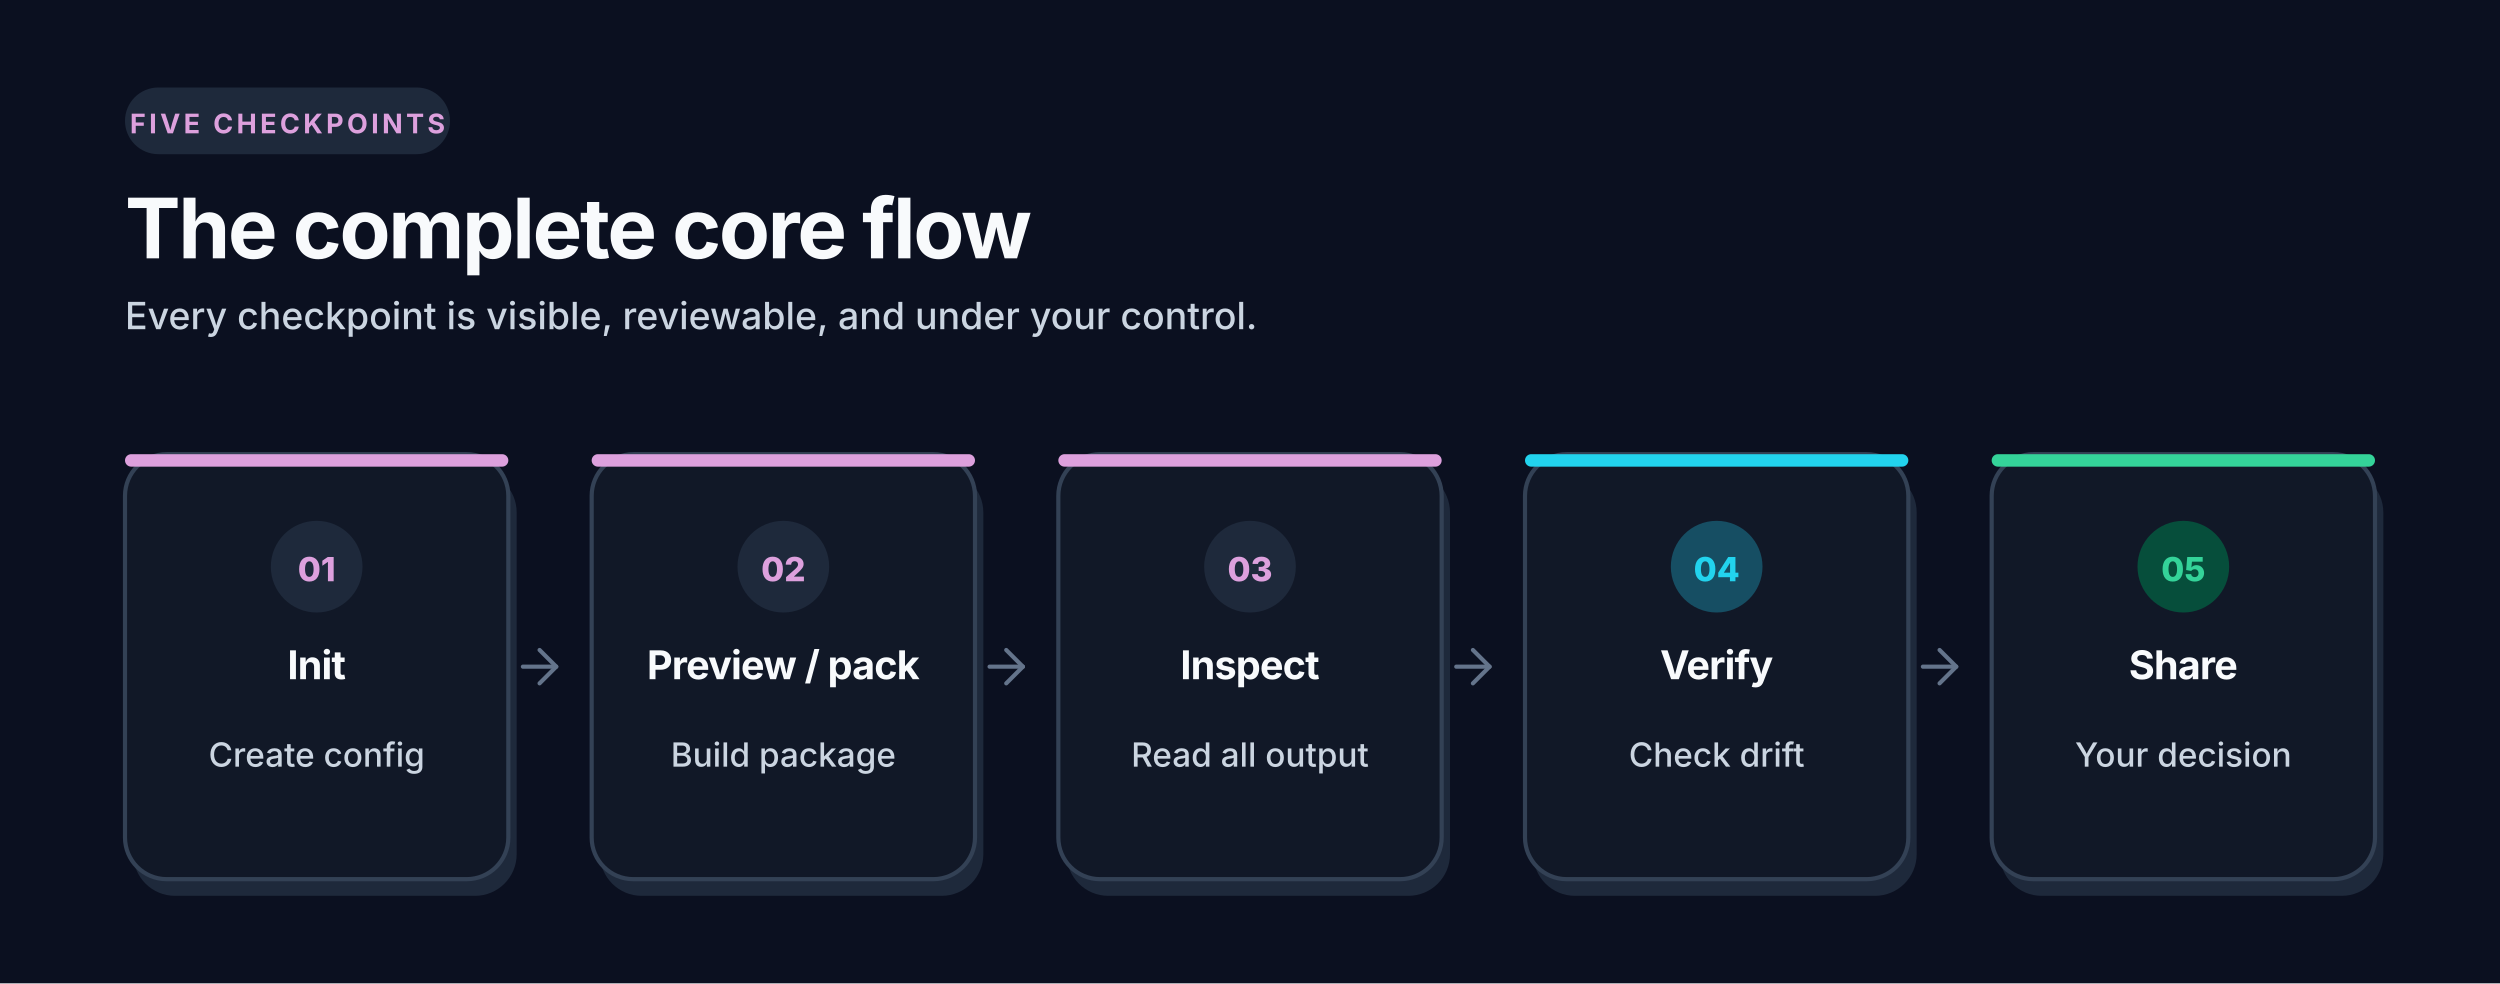
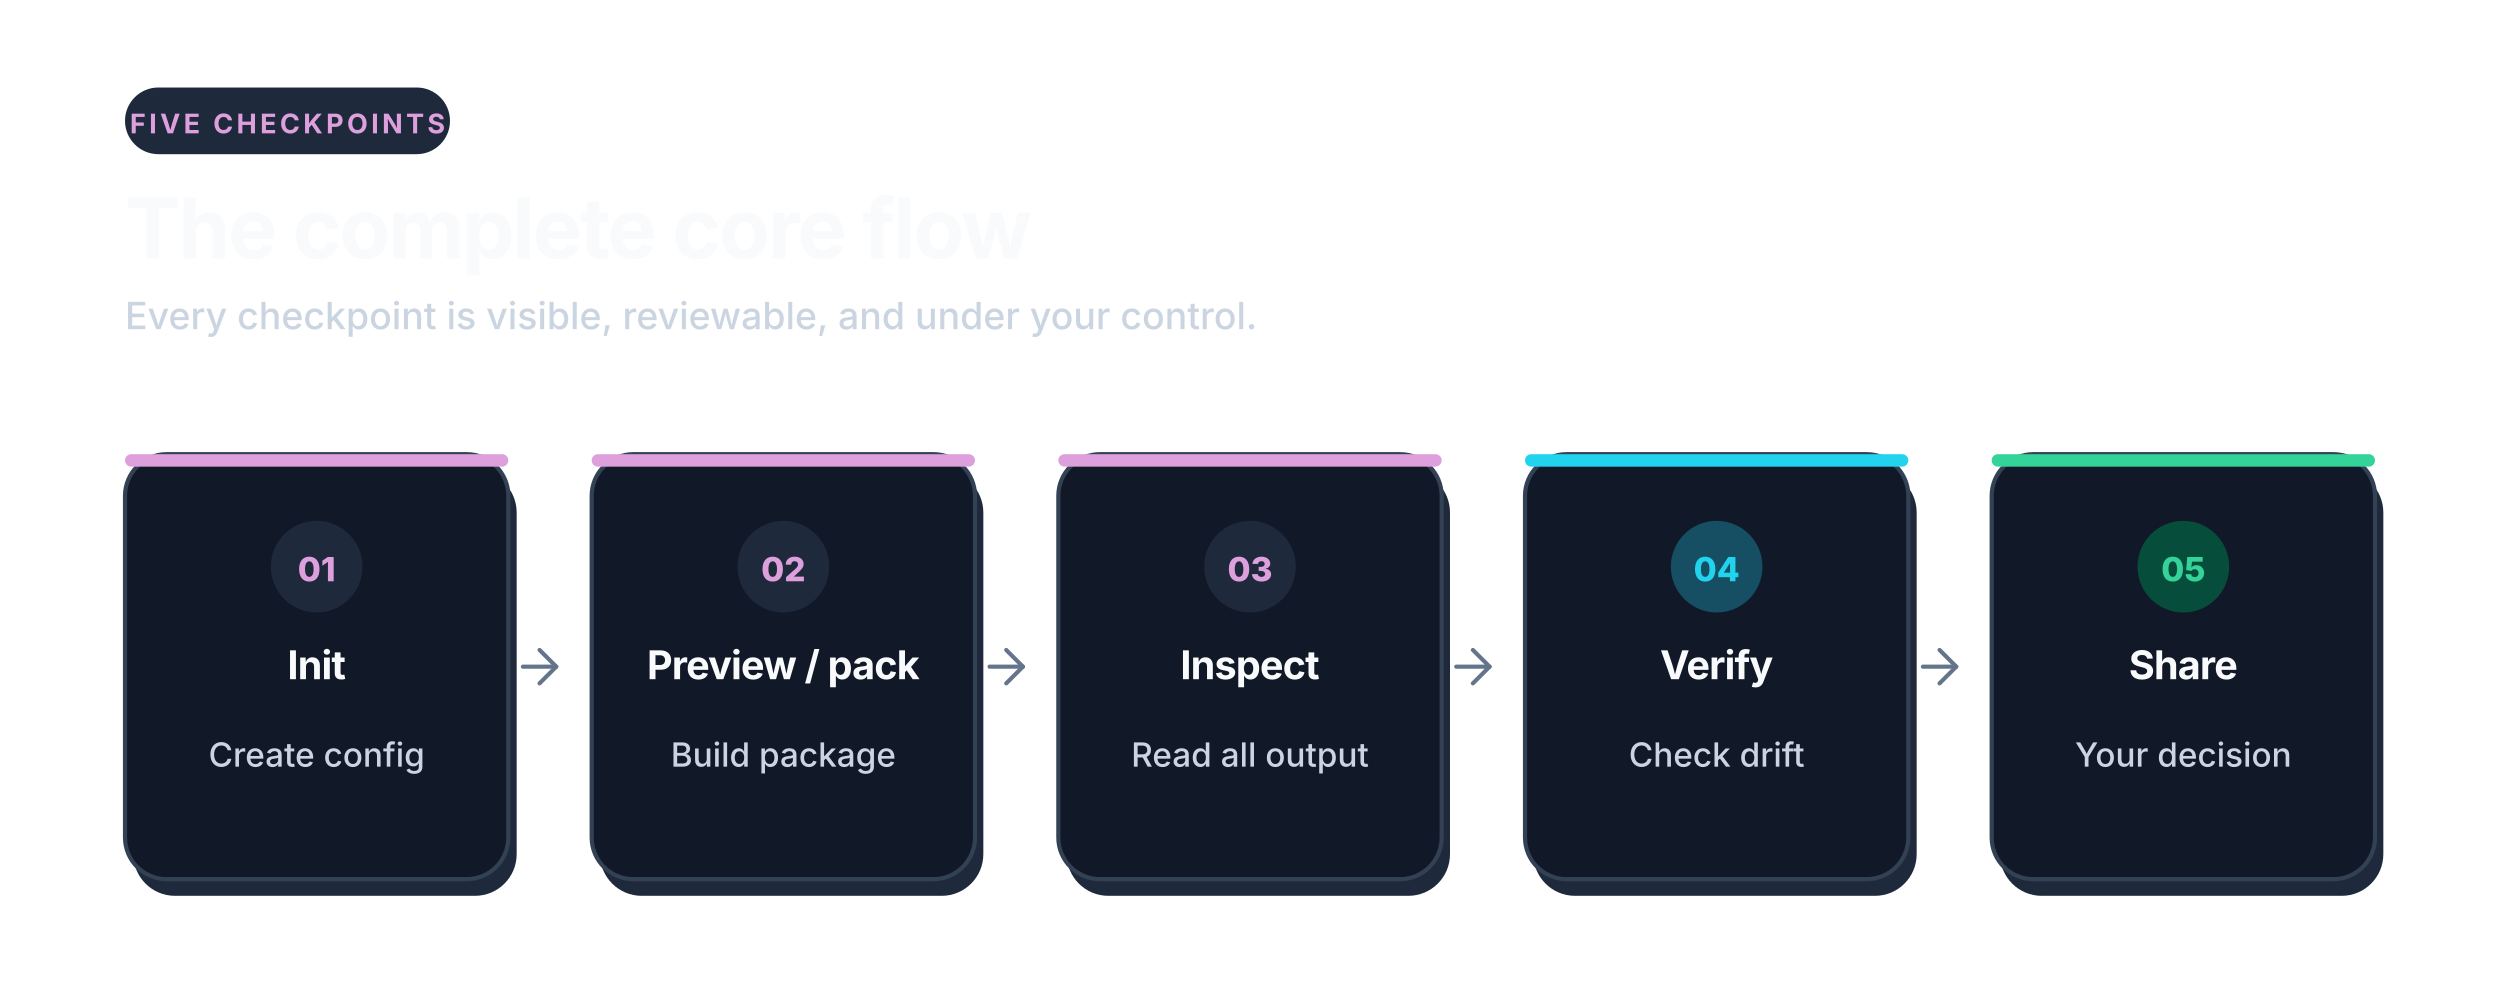
<svg xmlns="http://www.w3.org/2000/svg" width="1200" height="472" viewBox="0 0 1200 472" role="img" aria-labelledby="title desc">
-   <rect width="1200" height="472" fill="#0B1020" />
  <rect x="60" y="42" width="156" height="32" rx="16" fill="#1E293B" />
  <text x="138.0" y="64" text-anchor="middle" fill="#DDA0DD" font-family="Inter, ui-sans-serif, -apple-system, BlinkMacSystemFont, Segoe UI, sans-serif" font-size="13" font-weight="750" letter-spacing="1.6">FIVE CHECKPOINTS</text>
  <text x="60" y="124" text-anchor="start" fill="#F8FAFC" font-family="Inter, ui-sans-serif, -apple-system, BlinkMacSystemFont, Segoe UI, sans-serif" font-size="40" font-weight="750" letter-spacing="-1.1">The complete core flow</text>
  <text x="60" y="158" text-anchor="start" fill="#CBD5E1" font-family="Inter, ui-sans-serif, -apple-system, BlinkMacSystemFont, Segoe UI, sans-serif" font-size="18" font-weight="450">Every checkpoint is visible, reviewable, and under your control.</text>
  <rect x="64" y="226" width="184" height="204" rx="20" fill="#1E293B" />
  <rect id="card-init" x="60" y="218" width="184" height="204" rx="20" fill="#111827" stroke="#334155" stroke-width="2" />
  <rect x="60" y="218" width="184" height="6" rx="3" fill="#DDA0DD" />
  <circle cx="152.0" cy="272" r="22" fill="#1E293B" />
  <text x="152.0" y="279" text-anchor="middle" fill="#DDA0DD" font-family="Inter, ui-sans-serif, -apple-system, BlinkMacSystemFont, Segoe UI, sans-serif" font-size="16" font-weight="800">01</text>
  <text x="152.0" y="326" text-anchor="middle" fill="#F8FAFC" font-family="Inter, ui-sans-serif, -apple-system, BlinkMacSystemFont, Segoe UI, sans-serif" font-size="19" font-weight="720" letter-spacing="-0.4">Init</text>
  <text x="152.0" y="368" text-anchor="middle" fill="#CBD5E1" font-family="Inter, ui-sans-serif, -apple-system, BlinkMacSystemFont, Segoe UI, sans-serif" font-size="16" font-weight="450">Create config</text>
  <line x1="251" y1="320" x2="267" y2="320" stroke="#64748B" stroke-width="2" stroke-linecap="round" />
  <polyline points="259,312 267,320 259,328" fill="none" stroke="#64748B" stroke-width="2" stroke-linecap="round" stroke-linejoin="round" />
  <rect x="288" y="226" width="184" height="204" rx="20" fill="#1E293B" />
  <rect id="card-pack" x="284" y="218" width="184" height="204" rx="20" fill="#111827" stroke="#334155" stroke-width="2" />
  <rect x="284" y="218" width="184" height="6" rx="3" fill="#DDA0DD" />
  <circle cx="376.0" cy="272" r="22" fill="#1E293B" />
  <text x="376.0" y="279" text-anchor="middle" fill="#DDA0DD" font-family="Inter, ui-sans-serif, -apple-system, BlinkMacSystemFont, Segoe UI, sans-serif" font-size="16" font-weight="800">02</text>
  <text x="376.0" y="326" text-anchor="middle" fill="#F8FAFC" font-family="Inter, ui-sans-serif, -apple-system, BlinkMacSystemFont, Segoe UI, sans-serif" font-size="19" font-weight="720" letter-spacing="-0.4">Preview / pack</text>
  <text x="376.0" y="368" text-anchor="middle" fill="#CBD5E1" font-family="Inter, ui-sans-serif, -apple-system, BlinkMacSystemFont, Segoe UI, sans-serif" font-size="16" font-weight="450">Build package</text>
  <line x1="475" y1="320" x2="491" y2="320" stroke="#64748B" stroke-width="2" stroke-linecap="round" />
  <polyline points="483,312 491,320 483,328" fill="none" stroke="#64748B" stroke-width="2" stroke-linecap="round" stroke-linejoin="round" />
  <rect x="512" y="226" width="184" height="204" rx="20" fill="#1E293B" />
  <rect id="card-inspect" x="508" y="218" width="184" height="204" rx="20" fill="#111827" stroke="#334155" stroke-width="2" />
  <rect x="508" y="218" width="184" height="6" rx="3" fill="#DDA0DD" />
  <circle cx="600.0" cy="272" r="22" fill="#1E293B" />
  <text x="600.0" y="279" text-anchor="middle" fill="#DDA0DD" font-family="Inter, ui-sans-serif, -apple-system, BlinkMacSystemFont, Segoe UI, sans-serif" font-size="16" font-weight="800">03</text>
  <text x="600.0" y="326" text-anchor="middle" fill="#F8FAFC" font-family="Inter, ui-sans-serif, -apple-system, BlinkMacSystemFont, Segoe UI, sans-serif" font-size="19" font-weight="720" letter-spacing="-0.4">Inspect</text>
  <text x="600.0" y="368" text-anchor="middle" fill="#CBD5E1" font-family="Inter, ui-sans-serif, -apple-system, BlinkMacSystemFont, Segoe UI, sans-serif" font-size="16" font-weight="450">Read all output</text>
  <line x1="699" y1="320" x2="715" y2="320" stroke="#64748B" stroke-width="2" stroke-linecap="round" />
  <polyline points="707,312 715,320 707,328" fill="none" stroke="#64748B" stroke-width="2" stroke-linecap="round" stroke-linejoin="round" />
  <rect x="736" y="226" width="184" height="204" rx="20" fill="#1E293B" />
  <rect id="card-verify" x="732" y="218" width="184" height="204" rx="20" fill="#111827" stroke="#334155" stroke-width="2" />
  <rect x="732" y="218" width="184" height="6" rx="3" fill="#22D3EE" />
  <circle cx="824.0" cy="272" r="22" fill="#164E63" />
  <text x="824.0" y="279" text-anchor="middle" fill="#22D3EE" font-family="Inter, ui-sans-serif, -apple-system, BlinkMacSystemFont, Segoe UI, sans-serif" font-size="16" font-weight="800">04</text>
  <text x="824.0" y="326" text-anchor="middle" fill="#F8FAFC" font-family="Inter, ui-sans-serif, -apple-system, BlinkMacSystemFont, Segoe UI, sans-serif" font-size="19" font-weight="720" letter-spacing="-0.4">Verify</text>
  <text x="824.0" y="368" text-anchor="middle" fill="#CBD5E1" font-family="Inter, ui-sans-serif, -apple-system, BlinkMacSystemFont, Segoe UI, sans-serif" font-size="16" font-weight="450">Check drift</text>
  <line x1="923" y1="320" x2="939" y2="320" stroke="#64748B" stroke-width="2" stroke-linecap="round" />
  <polyline points="931,312 939,320 931,328" fill="none" stroke="#64748B" stroke-width="2" stroke-linecap="round" stroke-linejoin="round" />
  <rect x="960" y="226" width="184" height="204" rx="20" fill="#1E293B" />
  <rect id="card-share" x="956" y="218" width="184" height="204" rx="20" fill="#111827" stroke="#334155" stroke-width="2" />
  <rect x="956" y="218" width="184" height="6" rx="3" fill="#34D399" />
  <circle cx="1048.0" cy="272" r="22" fill="#064E3B" />
  <text x="1048.0" y="279" text-anchor="middle" fill="#34D399" font-family="Inter, ui-sans-serif, -apple-system, BlinkMacSystemFont, Segoe UI, sans-serif" font-size="16" font-weight="800">05</text>
  <text x="1048.0" y="326" text-anchor="middle" fill="#F8FAFC" font-family="Inter, ui-sans-serif, -apple-system, BlinkMacSystemFont, Segoe UI, sans-serif" font-size="19" font-weight="720" letter-spacing="-0.4">Share</text>
  <text x="1048.0" y="368" text-anchor="middle" fill="#CBD5E1" font-family="Inter, ui-sans-serif, -apple-system, BlinkMacSystemFont, Segoe UI, sans-serif" font-size="16" font-weight="450">Your decision</text>
</svg>
